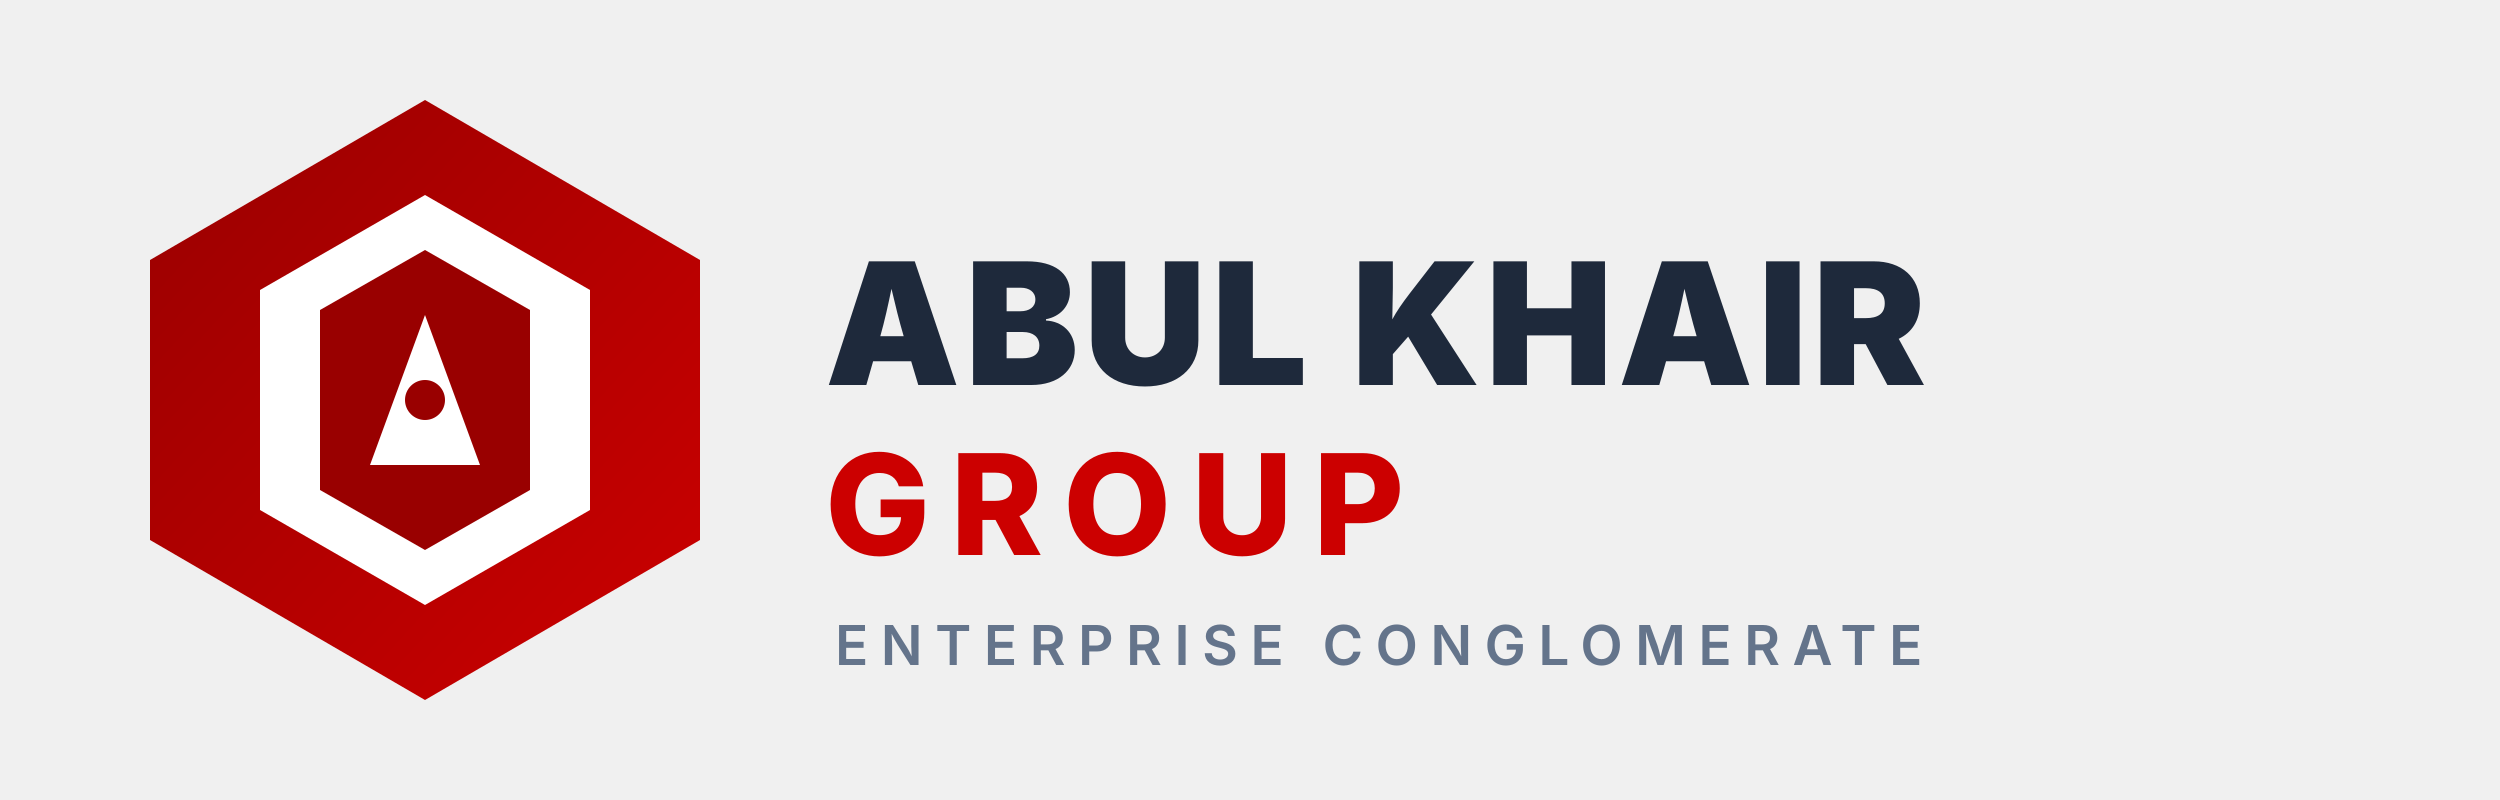
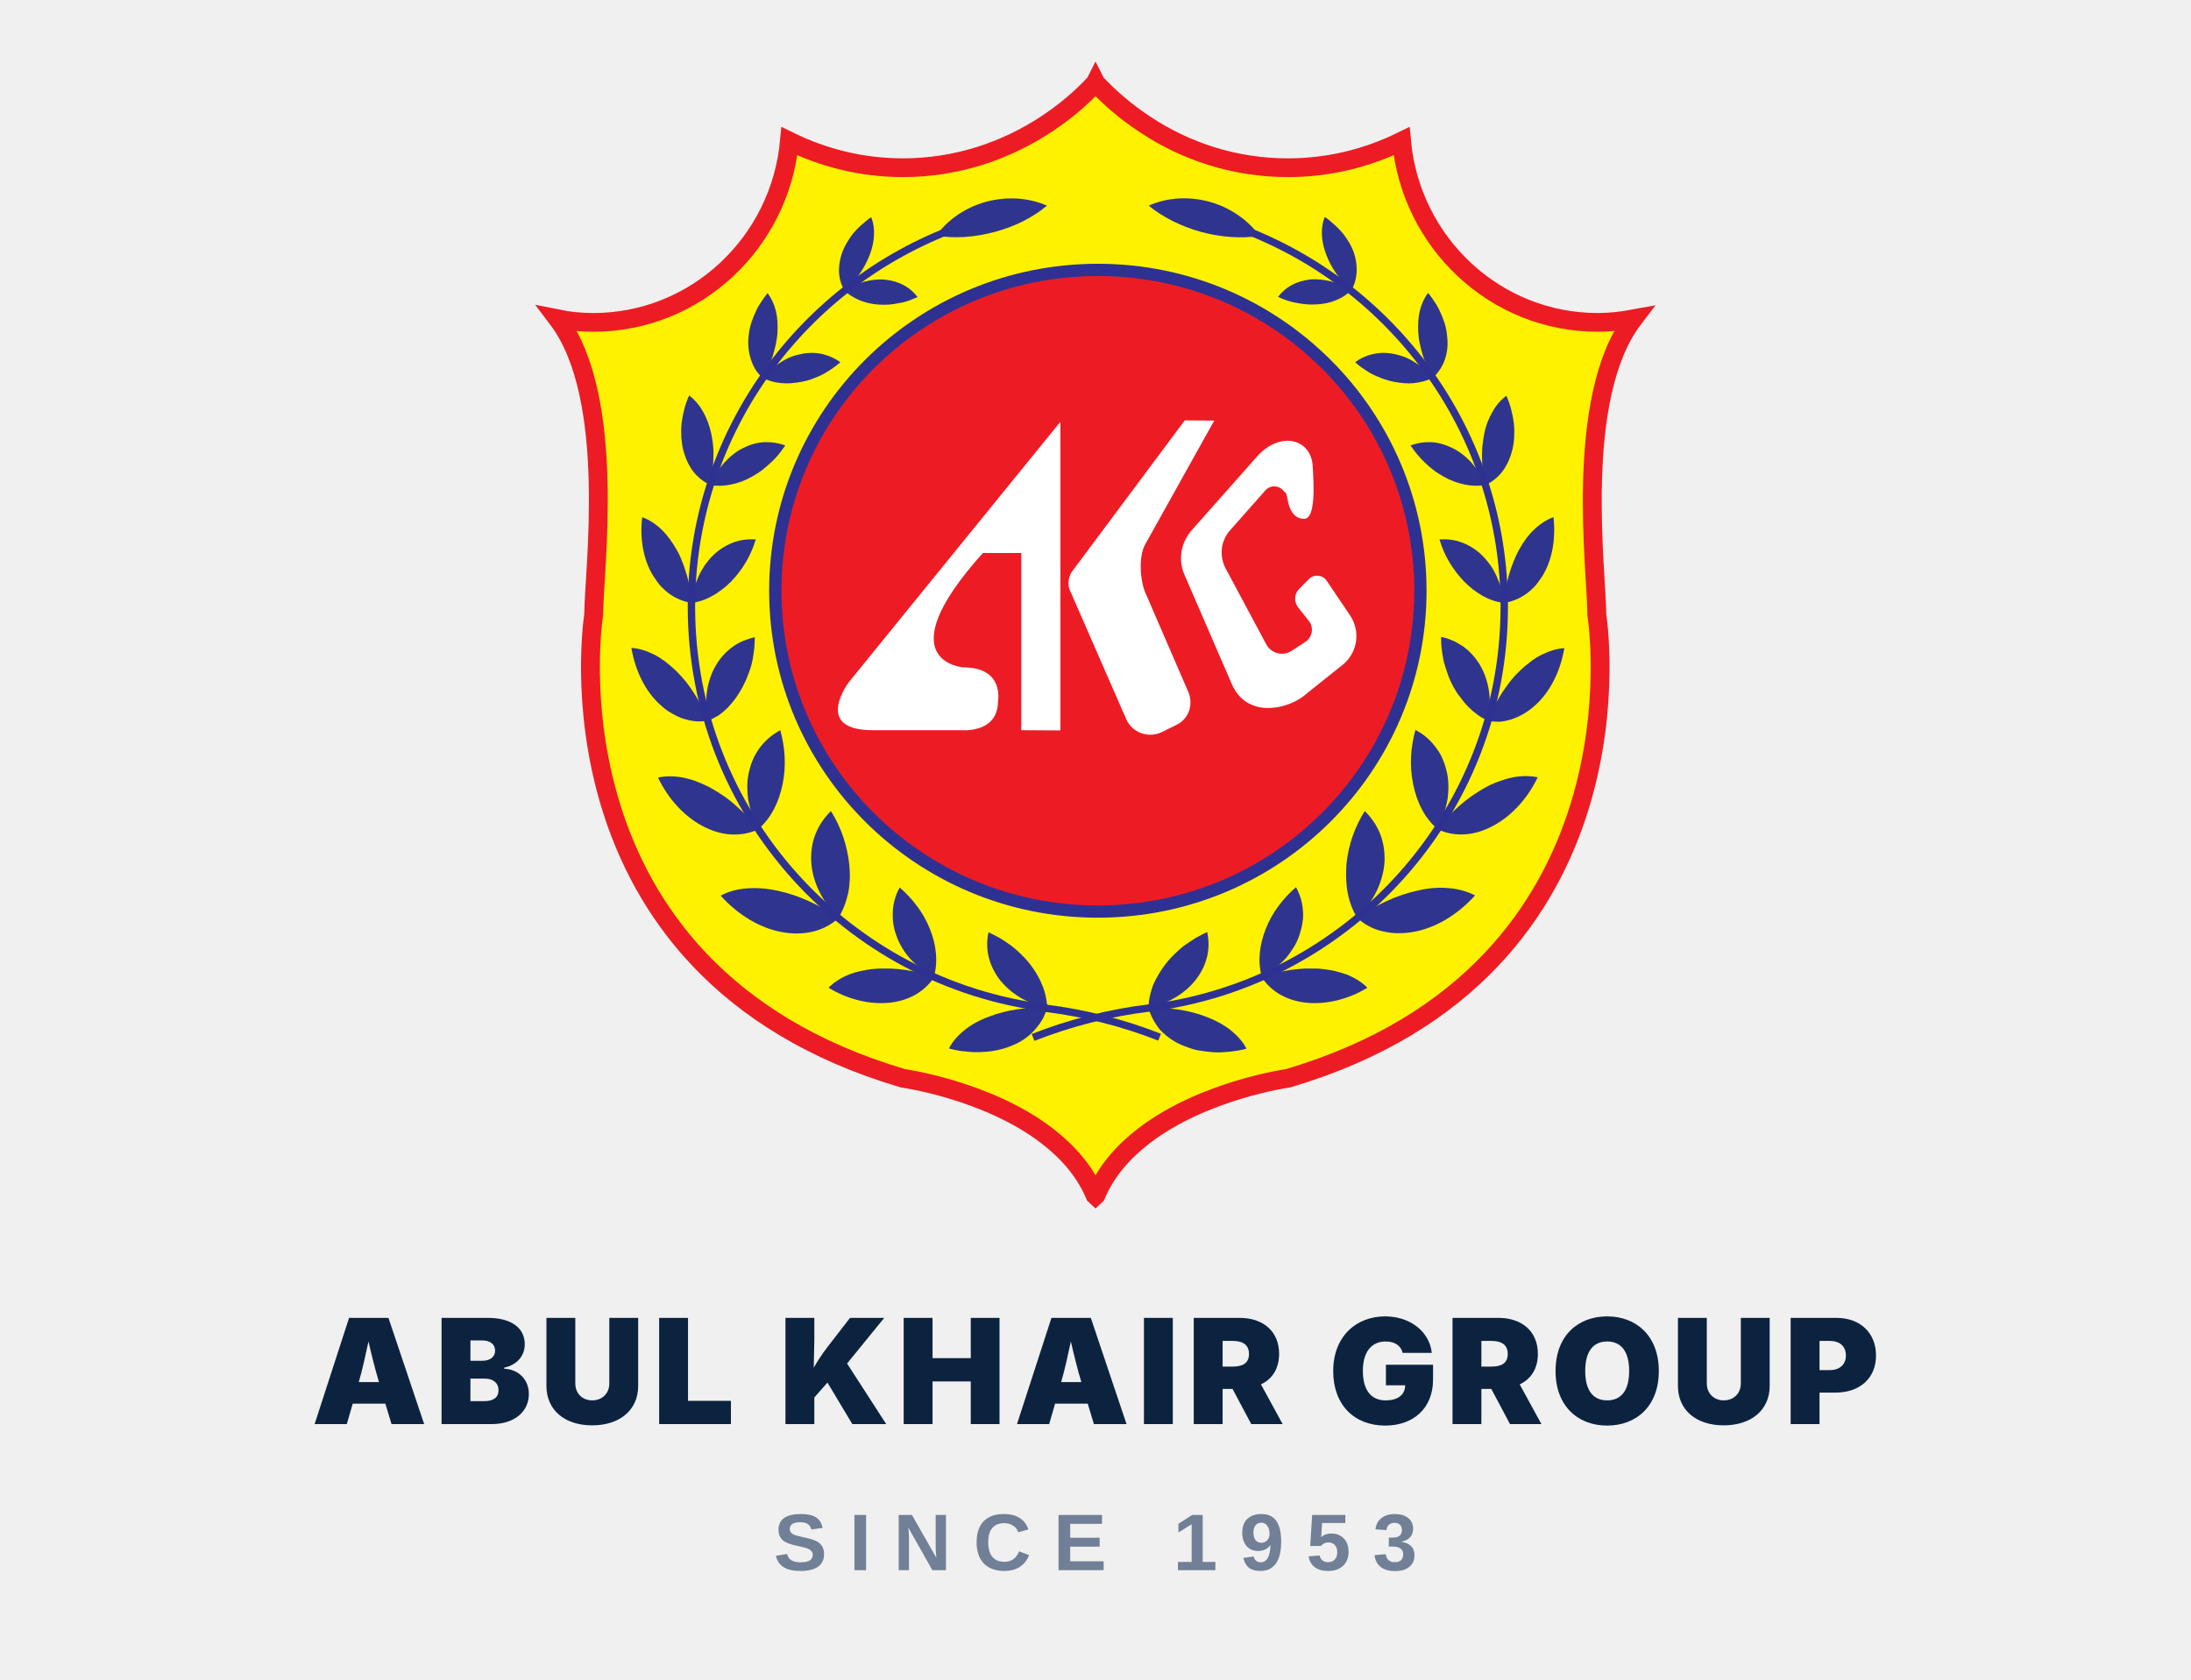
- <svg xmlns="http://www.w3.org/2000/svg" viewBox="0 0 500 160" width="100%" height="100%">
-   <defs>
-     <linearGradient id="akgGrad" x1="0%" y1="0%" x2="100%" y2="100%">
-       <stop offset="0%" stop-color="#990000" />
-       <stop offset="100%" stop-color="#cc0000" />
-     </linearGradient>
-   </defs>
-   <g transform="translate(20, 15)">
-     <path d="M 65 5 L 120 37 L 120 93 L 65 125 L 10 93 L 10 37 Z" fill="url(#akgGrad)" />
-     <path d="M 65 24 L 98 43 L 98 87 L 65 106 L 32 87 L 32 43 Z" fill="#ffffff" />
-     <path d="M 65 35 L 86 47 L 86 83 L 65 95 L 44 83 L 44 47 Z" fill="#990000" />
-     <path d="M 65 48 L 76 78 L 54 78 Z" fill="#ffffff" />
-     <circle cx="65" cy="65" r="4" fill="#990000" />
+ <svg xmlns="http://www.w3.org/2000/svg" width="300px" height="230px" viewBox="0 0 300 230">
+   <g transform="translate(75, 10)">
+     <g id="surface1">
+       <path style="fill-rule:nonzero;fill:rgb(100%,94.902%,0%);fill-opacity:1;stroke-width:8;stroke-linecap:butt;stroke-linejoin:miter;stroke:rgb(92.941%,10.98%,14.118%);stroke-opacity:1;stroke-miterlimit:4;" d="M 485.598 129.702 C 480.706 130.602 475.705 131.199 470.498 131.199 C 427.001 131.199 391.205 97.299 387.197 53.904 C 372.605 61.098 356.294 65.2 339.002 65.2 C 316.406 65.2 295.505 58.298 277.995 46.503 C 270.499 41.501 263.5 35.597 257.397 28.999 L 257.3 28.805 L 257.203 28.999 C 251.1 35.694 244.101 41.501 236.605 46.503 C 218.998 58.201 198.097 65.2 175.598 65.2 C 158.306 65.2 141.995 61.098 127.403 53.904 C 123.395 97.299 87.599 131.199 44.102 131.199 C 39.004 131.199 33.894 130.7 29.002 129.702 C 54.395 163.395 44.296 237.804 44.296 256.002 C 44.296 256.002 20.005 407.5 175.501 453.706 C 175.501 453.706 211.2 458.697 236.496 478.099 C 245.203 484.794 252.698 493.096 257.094 503.601 L 257.3 503.795 L 257.506 503.601 C 261.902 493.096 269.397 484.794 278.104 478.099 C 303.4 458.697 339.099 453.706 339.099 453.706 C 494.498 407.402 470.098 256.002 470.098 256.002 C 470.098 237.804 460.096 163.395 485.598 129.702 Z M 485.598 129.702 " transform="matrix(0.322581,0,0,0.320911,-8.000001,-7.958592)" />
+       <path style=" stroke:none;fill-rule:nonzero;fill:rgb(18.431%,20.784%,56.078%);fill-opacity:1;" d="M 61.195 21.758 C 63.969 21.02 66.387 19.801 68.355 18.164 C 66.066 17.137 63.066 16.816 60.066 17.617 C 57.066 18.422 54.645 20.219 53.195 22.27 C 55.711 22.688 58.418 22.496 61.195 21.758 Z M 32.355 117.68 C 29.195 117.195 26.066 115.305 23.676 112.641 C 24.742 112.062 25.934 111.742 27.258 111.645 C 28.582 111.547 30 111.645 31.484 111.965 C 34.484 112.609 37.289 113.957 39.805 115.719 C 38.934 116.523 37.84 117.133 36.613 117.484 C 36 117.645 35.324 117.773 34.613 117.805 C 33.902 117.84 33.129 117.805 32.355 117.68 Z M 39.805 115.688 C 37.613 113.539 36.195 110.715 36.066 107.859 C 36.031 106.414 36.258 105.129 36.742 104.008 C 37.227 102.852 37.934 101.891 38.773 101.055 C 40.129 103.203 41 105.707 41.289 108.402 C 41.355 109.109 41.387 109.75 41.355 110.395 C 41.324 111.035 41.258 111.676 41.129 112.32 C 40.84 113.57 40.418 114.695 39.805 115.688 Z M 21.582 103.301 C 18.902 102.02 16.547 99.516 15.098 96.465 C 16.195 96.242 17.387 96.242 18.613 96.496 C 19.227 96.625 19.84 96.785 20.453 97.043 C 21.066 97.27 21.711 97.559 22.355 97.91 C 23.613 98.617 24.805 99.418 25.871 100.414 C 26.418 100.895 26.934 101.375 27.418 101.922 C 27.902 102.434 28.418 102.98 28.84 103.559 C 26.84 104.488 24.258 104.617 21.582 103.301 Z M 28.84 103.527 C 28.516 102.883 28.195 102.242 27.969 101.566 C 27.742 100.895 27.582 100.188 27.453 99.516 C 27.258 98.133 27.258 96.754 27.613 95.438 C 27.773 94.797 28 94.188 28.258 93.641 C 28.547 93.098 28.871 92.582 29.227 92.133 C 29.969 91.234 30.84 90.527 31.84 89.984 C 32.484 92.324 32.676 94.797 32.16 97.363 C 31.645 99.898 30.547 102.051 28.84 103.527 Z M 15.453 86.551 C 13.355 84.688 11.969 81.801 11.453 78.719 C 11.969 78.75 12.516 78.848 13.031 79.008 C 13.547 79.168 14.098 79.395 14.613 79.648 C 15.129 79.906 15.645 80.262 16.129 80.613 C 16.613 80.996 17.098 81.414 17.613 81.895 C 18.098 82.379 18.547 82.891 18.969 83.406 C 19.387 83.949 19.773 84.496 20.129 85.074 C 20.324 85.363 20.484 85.652 20.645 85.941 C 20.805 86.23 20.969 86.551 21.129 86.84 C 21.453 87.449 21.676 88.09 21.934 88.699 C 21.418 88.766 20.871 88.797 20.324 88.766 C 19.773 88.73 19.227 88.605 18.676 88.441 C 18.129 88.281 17.582 88.027 17.031 87.703 C 16.484 87.418 15.969 87.031 15.453 86.551 Z M 21.934 88.73 C 21.387 86.066 21.742 83.277 23.031 81.094 C 23.355 80.547 23.711 80.066 24.129 79.617 C 24.516 79.199 24.969 78.816 25.418 78.496 C 25.871 78.176 26.355 77.918 26.84 77.727 C 27.324 77.531 27.84 77.371 28.355 77.242 C 28.324 77.82 28.324 78.398 28.258 78.977 C 28.227 79.266 28.16 79.555 28.129 79.844 C 28.098 80.133 28.031 80.422 27.969 80.711 C 27.84 81.285 27.645 81.863 27.418 82.41 C 27.227 82.957 26.969 83.531 26.676 84.078 C 26.387 84.625 26.066 85.137 25.742 85.586 C 25.387 86.066 25.031 86.484 24.645 86.902 C 24.258 87.289 23.84 87.641 23.387 87.961 C 22.871 88.25 22.418 88.508 21.934 88.73 Z M 47.031 127.273 C 44.258 127.625 41.129 126.887 38.453 125.25 C 39.195 124.48 40.129 123.902 41.227 123.453 C 41.773 123.23 42.324 123.07 42.969 122.941 C 43.582 122.812 44.227 122.684 44.902 122.652 C 45.227 122.621 45.582 122.621 45.902 122.621 C 46.258 122.621 46.582 122.621 46.934 122.621 C 47.613 122.652 48.289 122.715 48.969 122.812 C 49.645 122.91 50.324 123.039 50.969 123.199 C 51.613 123.391 52.289 123.551 52.934 123.773 C 51.773 125.539 49.805 126.922 47.031 127.273 Z M 52.871 123.773 C 52.289 123.453 51.676 123.102 51.16 122.684 C 50.645 122.266 50.129 121.816 49.676 121.336 C 49.227 120.855 48.84 120.309 48.516 119.766 C 48.355 119.477 48.195 119.219 48.066 118.93 C 47.934 118.641 47.805 118.352 47.711 118.031 C 47.484 117.422 47.355 116.844 47.289 116.266 C 47.227 115.688 47.227 115.109 47.258 114.566 C 47.355 113.473 47.676 112.445 48.195 111.516 C 49.934 113.059 51.418 114.918 52.324 117.195 C 53.227 119.441 53.453 121.723 52.871 123.773 Z M 63.773 133.082 C 63.129 133.371 62.453 133.594 61.742 133.754 C 61.031 133.918 60.289 134.012 59.547 134.043 C 58.805 134.109 58.031 134.078 57.258 133.98 C 56.484 133.918 55.711 133.789 54.934 133.562 C 55.418 132.633 56.129 131.797 57.066 131.059 C 57.969 130.32 59.066 129.711 60.355 129.23 C 62.902 128.234 65.645 127.883 68.355 128.012 C 68.098 129.039 67.582 130 66.805 130.867 C 66.098 131.734 65.066 132.535 63.773 133.082 Z M 68.387 128.043 C 65.711 127.465 63.289 126.023 61.773 124 C 61.031 122.973 60.547 121.883 60.324 120.824 C 60.098 119.766 60.129 118.641 60.355 117.645 C 60.871 117.902 61.387 118.16 61.902 118.449 C 62.418 118.738 62.871 119.09 63.355 119.41 C 63.84 119.766 64.289 120.148 64.711 120.566 C 65.129 120.984 65.547 121.402 65.934 121.883 C 66.711 122.875 67.289 123.84 67.711 124.898 C 68.129 125.895 68.355 126.984 68.387 128.043 Z M 14.453 68.867 C 13.066 66.652 12.582 63.699 12.934 60.812 C 13.871 61.164 14.742 61.711 15.547 62.48 C 16.355 63.25 17.031 64.184 17.645 65.273 C 17.969 65.82 18.227 66.395 18.453 67.008 C 18.582 67.297 18.676 67.582 18.773 67.906 C 18.871 68.195 18.969 68.516 19.066 68.805 C 19.227 69.414 19.355 70.023 19.453 70.664 C 19.582 71.305 19.645 71.918 19.676 72.559 C 18.711 72.398 17.742 72.043 16.84 71.434 C 16.387 71.145 15.969 70.762 15.547 70.344 C 15.16 69.926 14.805 69.414 14.453 68.867 Z M 19.676 72.559 C 19.742 71.918 19.84 71.305 20 70.695 C 20.16 70.086 20.387 69.508 20.645 68.934 C 20.773 68.645 20.902 68.387 21.066 68.098 C 21.227 67.84 21.387 67.582 21.547 67.328 C 21.902 66.848 22.289 66.363 22.711 65.98 C 23.582 65.145 24.547 64.598 25.516 64.246 C 26.484 63.895 27.516 63.797 28.484 63.859 C 27.871 65.945 26.742 67.938 25.129 69.605 C 24.711 70.023 24.289 70.406 23.84 70.73 C 23.418 71.051 22.969 71.371 22.516 71.594 C 21.645 72.109 20.676 72.43 19.676 72.559 Z M 18.582 51.73 C 18.418 51.152 18.355 50.543 18.289 49.902 C 18.258 49.293 18.258 48.648 18.324 47.977 C 18.484 46.691 18.805 45.375 19.355 44.156 C 20.098 44.703 20.742 45.441 21.227 46.309 C 21.742 47.176 22.129 48.234 22.387 49.355 C 22.484 49.934 22.613 50.512 22.645 51.09 C 22.711 51.668 22.711 52.277 22.676 52.855 C 22.676 54.043 22.484 55.23 22.227 56.383 C 21.387 56 20.613 55.422 19.969 54.617 C 19.387 53.883 18.902 52.918 18.582 51.73 Z M 22.258 56.418 C 22.676 55.293 23.355 54.297 24.098 53.434 C 24.484 53.016 24.902 52.598 25.355 52.246 C 25.805 51.891 26.258 51.57 26.773 51.348 C 27.773 50.832 28.773 50.574 29.742 50.543 C 30.711 50.512 31.645 50.672 32.516 50.992 C 31.934 51.859 31.324 52.66 30.516 53.367 C 30.129 53.719 29.742 54.074 29.324 54.395 C 28.902 54.715 28.418 55.004 27.969 55.262 C 27.031 55.805 26.031 56.16 25.066 56.352 C 24.129 56.543 23.16 56.578 22.258 56.418 Z M 27.453 36.617 C 27.484 36.07 27.547 35.492 27.676 34.914 C 27.805 34.336 28 33.793 28.227 33.246 C 28.453 32.699 28.711 32.125 29.031 31.641 C 29.355 31.129 29.711 30.613 30.098 30.133 C 30.613 30.809 31 31.641 31.227 32.539 C 31.453 33.438 31.516 34.465 31.453 35.559 C 31.418 36.102 31.324 36.648 31.227 37.16 C 31.098 37.707 30.969 38.219 30.805 38.766 C 30.645 39.281 30.418 39.793 30.195 40.305 C 29.969 40.82 29.711 41.301 29.453 41.781 C 28.805 41.203 28.289 40.5 27.969 39.633 C 27.613 38.734 27.418 37.707 27.453 36.617 Z M 29.453 41.75 C 29.805 41.332 30.195 40.918 30.582 40.562 C 30.969 40.18 31.453 39.891 31.902 39.602 C 32.355 39.312 32.84 39.055 33.324 38.863 C 33.805 38.668 34.324 38.543 34.84 38.445 C 35.84 38.254 36.84 38.285 37.711 38.508 C 38.582 38.734 39.387 39.086 40.066 39.602 C 39.711 39.922 39.324 40.211 38.902 40.5 C 38.484 40.754 38.098 41.043 37.645 41.27 C 37.227 41.492 36.742 41.688 36.289 41.848 C 35.84 42.039 35.355 42.168 34.84 42.266 C 33.84 42.457 32.871 42.555 31.969 42.457 C 31.098 42.391 30.227 42.137 29.453 41.75 Z M 40.258 24.742 C 40.582 23.781 41.129 22.848 41.805 21.98 C 42.16 21.566 42.547 21.148 42.969 20.797 C 43.387 20.41 43.805 20.059 44.289 19.734 C 44.871 21.18 44.805 23.008 44.098 24.871 C 43.742 25.801 43.258 26.73 42.676 27.535 C 42.387 27.953 42.098 28.367 41.742 28.754 C 41.418 29.141 41.031 29.492 40.676 29.844 C 39.805 28.434 39.613 26.699 40.258 24.742 Z M 40.645 29.812 C 41.066 29.523 41.516 29.301 41.969 29.074 C 42.418 28.852 42.902 28.688 43.387 28.562 C 44.355 28.305 45.324 28.207 46.289 28.305 C 48.227 28.527 49.676 29.395 50.645 30.68 C 50.227 30.84 49.805 31.031 49.387 31.191 C 48.969 31.32 48.516 31.449 48.066 31.512 C 47.195 31.707 46.258 31.77 45.289 31.707 C 43.418 31.578 41.773 30.871 40.645 29.812 Z M 40.645 29.812 " />
+       <path style=" stroke:none;fill-rule:nonzero;fill:rgb(18.431%,20.784%,56.078%);fill-opacity:1;" d="M 90.582 17.617 C 87.582 16.816 84.582 17.105 82.289 18.164 C 84.258 19.77 86.711 20.988 89.453 21.758 C 92.227 22.496 94.934 22.688 97.453 22.305 C 96 20.25 93.582 18.453 90.582 17.617 Z M 109.355 108.402 C 109.613 105.676 110.516 103.203 111.871 101.055 C 112.711 101.891 113.418 102.852 113.902 104.008 C 114.387 105.164 114.613 106.445 114.582 107.859 C 114.453 110.684 113.031 113.539 110.84 115.688 C 110.227 114.695 109.773 113.539 109.547 112.32 C 109.418 111.711 109.355 111.066 109.324 110.395 C 109.289 109.75 109.324 109.109 109.355 108.402 Z M 110.84 115.688 C 113.355 113.957 116.16 112.574 119.16 111.934 C 120.645 111.582 122.066 111.484 123.387 111.613 C 124.676 111.711 125.902 112.062 126.969 112.609 C 124.582 115.27 121.453 117.164 118.289 117.645 C 117.516 117.773 116.742 117.805 116.031 117.773 C 115.324 117.742 114.645 117.613 114.031 117.453 C 112.805 117.133 111.711 116.492 110.84 115.688 Z M 118.484 97.332 C 117.969 94.766 118.16 92.293 118.805 89.953 C 119.805 90.465 120.676 91.172 121.418 92.102 C 121.773 92.551 122.129 93.062 122.387 93.609 C 122.645 94.156 122.871 94.766 123.031 95.406 C 123.387 96.723 123.387 98.102 123.195 99.48 C 123.066 100.156 122.902 100.863 122.676 101.535 C 122.453 102.211 122.129 102.852 121.805 103.492 C 120.098 102.051 119 99.898 118.484 97.332 Z M 121.805 103.527 C 122.258 102.949 122.742 102.402 123.227 101.891 C 123.711 101.344 124.227 100.863 124.773 100.383 C 125.84 99.418 127.066 98.582 128.289 97.879 C 128.934 97.523 129.547 97.234 130.195 97.012 C 130.805 96.785 131.418 96.594 132.031 96.465 C 133.258 96.211 134.453 96.211 135.547 96.434 C 134.098 99.48 131.742 101.984 129.066 103.27 C 126.355 104.617 123.805 104.488 121.805 103.527 Z M 124 84.047 C 123.711 83.5 123.453 82.957 123.258 82.379 C 123.066 81.832 122.871 81.254 122.711 80.676 C 122.645 80.387 122.582 80.098 122.547 79.812 C 122.484 79.523 122.453 79.234 122.418 78.945 C 122.324 78.367 122.324 77.789 122.324 77.211 C 122.84 77.309 123.355 77.469 123.84 77.691 C 124.324 77.887 124.805 78.176 125.258 78.461 C 125.711 78.785 126.129 79.137 126.547 79.586 C 126.934 80.004 127.324 80.516 127.645 81.062 C 128.934 83.246 129.289 86.035 128.742 88.699 C 128.258 88.477 127.805 88.219 127.355 87.898 C 126.902 87.578 126.484 87.223 126.098 86.84 C 125.711 86.453 125.324 86.004 125 85.523 C 124.613 85.105 124.324 84.594 124 84.047 Z M 128.711 88.73 C 128.969 88.09 129.227 87.48 129.516 86.871 C 129.676 86.582 129.84 86.262 130 85.973 C 130.16 85.684 130.324 85.395 130.516 85.105 C 130.871 84.527 131.289 83.98 131.676 83.438 C 132.098 82.891 132.516 82.41 133.031 81.93 C 133.516 81.445 134 81.031 134.516 80.645 C 135 80.262 135.516 79.938 136.031 79.684 C 136.547 79.426 137.098 79.199 137.613 79.039 C 138.129 78.879 138.676 78.785 139.195 78.75 C 138.676 81.832 137.289 84.719 135.195 86.582 C 134.676 87.062 134.129 87.449 133.582 87.77 C 133.031 88.09 132.484 88.316 131.934 88.508 C 131.387 88.668 130.84 88.797 130.289 88.828 C 129.773 88.828 129.227 88.797 128.711 88.73 Z M 98.324 117.164 C 99.227 114.887 100.711 112.992 102.453 111.484 C 102.969 112.414 103.289 113.41 103.387 114.531 C 103.453 115.078 103.453 115.656 103.355 116.234 C 103.289 116.812 103.129 117.391 102.934 118 C 102.84 118.289 102.711 118.609 102.582 118.898 C 102.453 119.188 102.289 119.477 102.129 119.73 C 101.773 120.277 101.418 120.824 100.969 121.305 C 100.516 121.785 100.031 122.234 99.484 122.652 C 98.969 123.07 98.387 123.422 97.773 123.742 C 97.195 121.723 97.418 119.441 98.324 117.164 Z M 97.742 123.773 C 98.387 123.551 99.066 123.391 99.711 123.199 C 100.355 123.039 101.031 122.91 101.711 122.812 C 102.387 122.715 103.066 122.652 103.742 122.621 C 104.098 122.621 104.418 122.621 104.773 122.621 C 105.098 122.621 105.453 122.621 105.773 122.652 C 106.453 122.715 107.098 122.812 107.711 122.941 C 108.324 123.102 108.902 123.262 109.453 123.453 C 110.516 123.902 111.484 124.48 112.227 125.25 C 109.547 126.887 106.387 127.625 103.645 127.273 C 100.84 126.922 98.871 125.539 97.742 123.773 Z M 84.711 121.852 C 85.098 121.367 85.516 120.918 85.934 120.535 C 86.355 120.117 86.805 119.73 87.289 119.379 C 87.773 119.059 88.258 118.703 88.742 118.418 C 89.258 118.129 89.773 117.871 90.289 117.613 C 90.516 118.641 90.547 119.73 90.324 120.789 C 90.098 121.852 89.645 122.941 88.871 123.969 C 87.355 126.023 84.934 127.434 82.258 128.012 C 82.258 126.953 82.516 125.895 82.902 124.836 C 83.355 123.84 83.934 122.844 84.711 121.852 Z M 82.258 128.043 C 84.969 127.914 87.742 128.27 90.258 129.262 C 91.516 129.746 92.613 130.355 93.547 131.094 C 94.453 131.832 95.195 132.664 95.676 133.594 C 94.934 133.82 94.129 133.918 93.355 134.012 C 92.582 134.078 91.805 134.141 91.066 134.078 C 90.324 134.012 89.582 133.918 88.871 133.789 C 88.16 133.629 87.484 133.371 86.84 133.113 C 85.547 132.566 84.547 131.766 83.773 130.934 C 83.031 130 82.547 129.039 82.258 128.043 Z M 125.453 69.605 C 123.871 67.938 122.711 65.98 122.098 63.859 C 123.098 63.797 124.098 63.895 125.066 64.246 C 126.031 64.598 127 65.145 127.871 65.98 C 128.289 66.395 128.676 66.848 129.031 67.328 C 129.195 67.582 129.387 67.84 129.516 68.098 C 129.676 68.355 129.805 68.645 129.934 68.934 C 130.195 69.508 130.418 70.086 130.582 70.695 C 130.742 71.305 130.84 71.949 130.902 72.559 C 129.902 72.43 128.934 72.109 128.031 71.594 C 127.582 71.34 127.129 71.051 126.711 70.73 C 126.289 70.406 125.871 70.023 125.453 69.605 Z M 130.969 72.559 C 131 71.918 131.098 71.273 131.195 70.664 C 131.289 70.023 131.418 69.414 131.582 68.805 C 131.676 68.48 131.773 68.195 131.871 67.906 C 131.969 67.617 132.066 67.297 132.195 67.008 C 132.418 66.43 132.676 65.852 133 65.273 C 133.613 64.148 134.289 63.219 135.098 62.48 C 135.902 61.711 136.773 61.164 137.711 60.812 C 138.031 63.699 137.582 66.621 136.195 68.867 C 135.84 69.414 135.484 69.926 135.098 70.344 C 134.676 70.762 134.258 71.145 133.805 71.434 C 132.902 72.043 131.934 72.398 130.969 72.559 Z M 122.676 55.262 C 122.227 55.004 121.742 54.715 121.324 54.395 C 120.902 54.074 120.484 53.719 120.129 53.367 C 119.355 52.66 118.711 51.828 118.129 50.992 C 119 50.672 119.934 50.512 120.902 50.543 C 121.871 50.574 122.871 50.863 123.871 51.348 C 124.387 51.602 124.84 51.891 125.289 52.246 C 125.742 52.598 126.16 52.98 126.547 53.434 C 127.289 54.297 127.969 55.324 128.387 56.418 C 127.484 56.578 126.516 56.543 125.582 56.352 C 124.613 56.16 123.613 55.805 122.676 55.262 Z M 128.387 56.418 C 128.16 55.262 127.934 54.074 127.934 52.887 C 127.902 52.309 127.934 51.699 127.969 51.121 C 128.031 50.543 128.129 49.934 128.227 49.387 C 128.453 48.234 128.871 47.207 129.387 46.34 C 129.871 45.473 130.516 44.734 131.258 44.188 C 131.805 45.41 132.129 46.727 132.289 48.008 C 132.355 48.648 132.355 49.293 132.324 49.934 C 132.289 50.543 132.195 51.152 132.031 51.762 C 131.711 52.949 131.227 53.914 130.613 54.684 C 130 55.453 129.227 56.031 128.387 56.418 Z M 115.773 42.266 C 115.289 42.168 114.805 42.008 114.324 41.848 C 113.871 41.652 113.387 41.492 112.969 41.27 C 112.516 41.043 112.129 40.789 111.711 40.5 C 111.289 40.242 110.902 39.922 110.547 39.602 C 111.227 39.086 112.031 38.703 112.902 38.508 C 113.773 38.285 114.773 38.254 115.773 38.445 C 116.289 38.543 116.805 38.703 117.289 38.863 C 117.773 39.055 118.258 39.312 118.711 39.602 C 119.16 39.891 119.613 40.211 120.031 40.562 C 120.453 40.918 120.805 41.332 121.16 41.75 C 120.387 42.137 119.516 42.359 118.613 42.457 C 117.742 42.555 116.805 42.457 115.773 42.266 Z M 121.195 41.75 C 120.902 41.27 120.645 40.789 120.453 40.273 C 120.227 39.762 120 39.281 119.84 38.734 C 119.676 38.219 119.547 37.676 119.418 37.129 C 119.289 36.582 119.227 36.07 119.195 35.523 C 119.129 34.434 119.195 33.438 119.418 32.508 C 119.645 31.609 120.031 30.773 120.547 30.102 C 120.934 30.582 121.289 31.098 121.613 31.609 C 121.934 32.125 122.195 32.668 122.418 33.215 C 122.645 33.762 122.84 34.305 122.969 34.883 C 123.098 35.461 123.16 36.008 123.195 36.582 C 123.258 37.707 123.066 38.703 122.711 39.566 C 122.324 40.469 121.805 41.172 121.195 41.75 Z M 105.355 31.676 C 104.418 31.738 103.484 31.676 102.582 31.48 C 102.129 31.418 101.676 31.289 101.258 31.16 C 100.84 31.031 100.418 30.84 100 30.648 C 100.969 29.363 102.418 28.496 104.355 28.273 C 105.324 28.176 106.289 28.305 107.258 28.527 C 107.742 28.656 108.195 28.852 108.676 29.043 C 109.129 29.266 109.613 29.492 110 29.781 C 108.871 30.871 107.227 31.578 105.355 31.676 Z M 110 29.812 C 109.645 29.461 109.258 29.105 108.934 28.723 C 108.613 28.336 108.289 27.918 108 27.504 C 107.418 26.699 106.934 25.77 106.582 24.84 C 105.871 22.977 105.805 21.148 106.387 19.703 C 106.871 20.023 107.289 20.379 107.711 20.762 C 108.129 21.148 108.516 21.531 108.871 21.949 C 109.547 22.816 110.098 23.746 110.418 24.711 C 111.031 26.699 110.805 28.434 110 29.812 Z M 110 29.812 " />
+       <path style="fill:none;stroke-width:3.139;stroke-linecap:butt;stroke-linejoin:miter;stroke:rgb(18.039%,19.216%,57.255%);stroke-opacity:1;stroke-miterlimit:4;" d="M 195.203 92.004 C 131.096 117.201 85.795 179.596 85.795 252.606 C 85.795 340.6 151.694 413.196 236.799 423.798 " transform="matrix(0.322581,0,0,0.320911,-8.000001,-7.958592)" />
+       <path style="fill:none;stroke-width:3.139;stroke-linecap:butt;stroke-linejoin:miter;stroke:rgb(18.039%,19.216%,57.255%);stroke-opacity:1;stroke-miterlimit:4;" d="M 280.296 423.701 C 263.1 425.795 246.498 430.104 230.805 436.299 " transform="matrix(0.322581,0,0,0.320911,-8.000001,-7.958592)" />
+       <path style="fill:none;stroke-width:3.139;stroke-linecap:butt;stroke-linejoin:miter;stroke:rgb(18.039%,19.216%,57.255%);stroke-opacity:1;stroke-miterlimit:4;" d="M 321.395 92.004 C 385.405 117.201 430.803 179.596 430.803 252.606 C 430.803 340.6 364.904 413.196 279.799 423.798 " transform="matrix(0.322581,0,0,0.320911,-8.000001,-7.958592)" />
+       <path style="fill:none;stroke-width:3.139;stroke-linecap:butt;stroke-linejoin:miter;stroke:rgb(18.039%,19.216%,57.255%);stroke-opacity:1;stroke-miterlimit:4;" d="M 235.806 423.798 C 252.795 425.904 269.095 430.104 284.498 436.202 " transform="matrix(0.322581,0,0,0.320911,-8.000001,-7.958592)" />
+       <path style="fill-rule:nonzero;fill:rgb(92.941%,10.98%,14.118%);fill-opacity:1;stroke-width:5.231;stroke-linecap:butt;stroke-linejoin:miter;stroke:rgb(18.039%,19.216%,57.255%);stroke-opacity:1;stroke-miterlimit:10;" d="M 395.202 245.704 C 395.202 170.09 333.904 108.802 258.305 108.802 C 182.694 108.802 121.396 170.09 121.396 245.704 C 121.396 321.307 182.694 382.595 258.305 382.595 C 333.904 382.595 395.202 321.307 395.202 245.704 Z M 395.202 245.704 " transform="matrix(0.322581,0,0,0.320911,-8.000001,-7.958592)" />
+       <path style=" stroke:none;fill-rule:nonzero;fill:rgb(100%,100%,100%);fill-opacity:1;" d="M 70.195 90.016 L 70.195 47.75 L 41.258 83.371 C 41.258 83.371 36.195 89.984 44.484 89.984 L 56.645 89.984 C 56.645 89.984 61.645 90.465 61.645 86.035 C 61.645 86.035 62.582 81.383 56.902 81.383 C 56.902 81.383 46.195 80.613 59.582 65.723 L 64.84 65.723 L 64.84 89.984 Z M 70.195 90.016 " />
+       <path style=" stroke:none;fill-rule:nonzero;fill:rgb(100%,100%,100%);fill-opacity:1;" d="M 87.227 47.559 L 71.742 68.32 C 71.324 68.898 71.16 70.055 71.453 70.73 L 79.195 88.441 C 80 90.336 82.258 91.141 84.098 90.238 L 86.098 89.246 C 88 88.316 88.418 86.133 87.613 84.527 L 81.934 71.402 C 81.098 69.734 80.871 66.234 81.773 64.598 L 91.258 47.59 Z M 87.227 47.559 " />
+       <path style=" stroke:none;fill-rule:nonzero;fill:rgb(100%,100%,100%);fill-opacity:1;" d="M 104.742 53.816 C 104.516 50.062 100.289 48.973 97.129 52.5 L 88.227 62.547 C 86.676 64.246 86.258 66.719 87.227 68.805 L 93.676 83.695 C 95.676 88.281 100.969 87.191 103.387 85.395 L 109 80.902 C 110.902 79.234 111.289 76.41 109.871 74.289 L 106.645 69.508 C 106.098 68.707 104.934 68.578 104.227 69.285 L 102.871 70.664 C 102.195 71.34 102.16 72.398 102.742 73.168 L 104.195 74.996 C 104.934 75.895 104.711 77.242 103.742 77.887 L 101.871 79.105 C 100.676 79.906 99.066 79.488 98.387 78.238 L 92.805 67.809 C 91.902 66.074 92.16 63.988 93.484 62.547 L 98.258 57.152 C 98.969 56.32 100.289 56.449 100.871 57.379 C 100.871 57.379 101.066 57.09 101.324 58.504 C 101.582 59.914 102.227 61.07 103.645 61.039 C 105.129 60.875 104.902 56.512 104.742 53.816 Z M 104.742 53.816 " />
+     </g>
  </g>
-   <g transform="translate(165, 45)">
-     <text x="0" y="32" font-family="'Inter', 'Montserrat', 'Helvetica Neue', Arial, sans-serif" font-size="34" font-weight="900" fill="#1e293b" letter-spacing="1">ABUL KHAIR</text>
-     <text x="0" y="66" font-family="'Inter', 'Montserrat', 'Helvetica Neue', Arial, sans-serif" font-size="28" font-weight="800" fill="#cc0000" letter-spacing="4">GROUP</text>
-     <text x="2" y="88" font-family="'Inter', Arial, sans-serif" font-size="11" font-weight="600" fill="#64748b" letter-spacing="2.5">ENTERPRISE CONGLOMERATE</text>
-   </g>
+   <text x="150" y="195" text-anchor="middle" font-family="system-ui, -apple-system, 'Arial Black', Impact, sans-serif" font-weight="900" font-size="20" fill="#0c2340" letter-spacing="1px">ABUL KHAIR GROUP</text>
+   <text x="150" y="215" text-anchor="middle" font-family="system-ui, -apple-system, Arial, sans-serif" font-weight="700" font-size="11" fill="#718096" letter-spacing="3px">SINCE 1953</text>
</svg>
